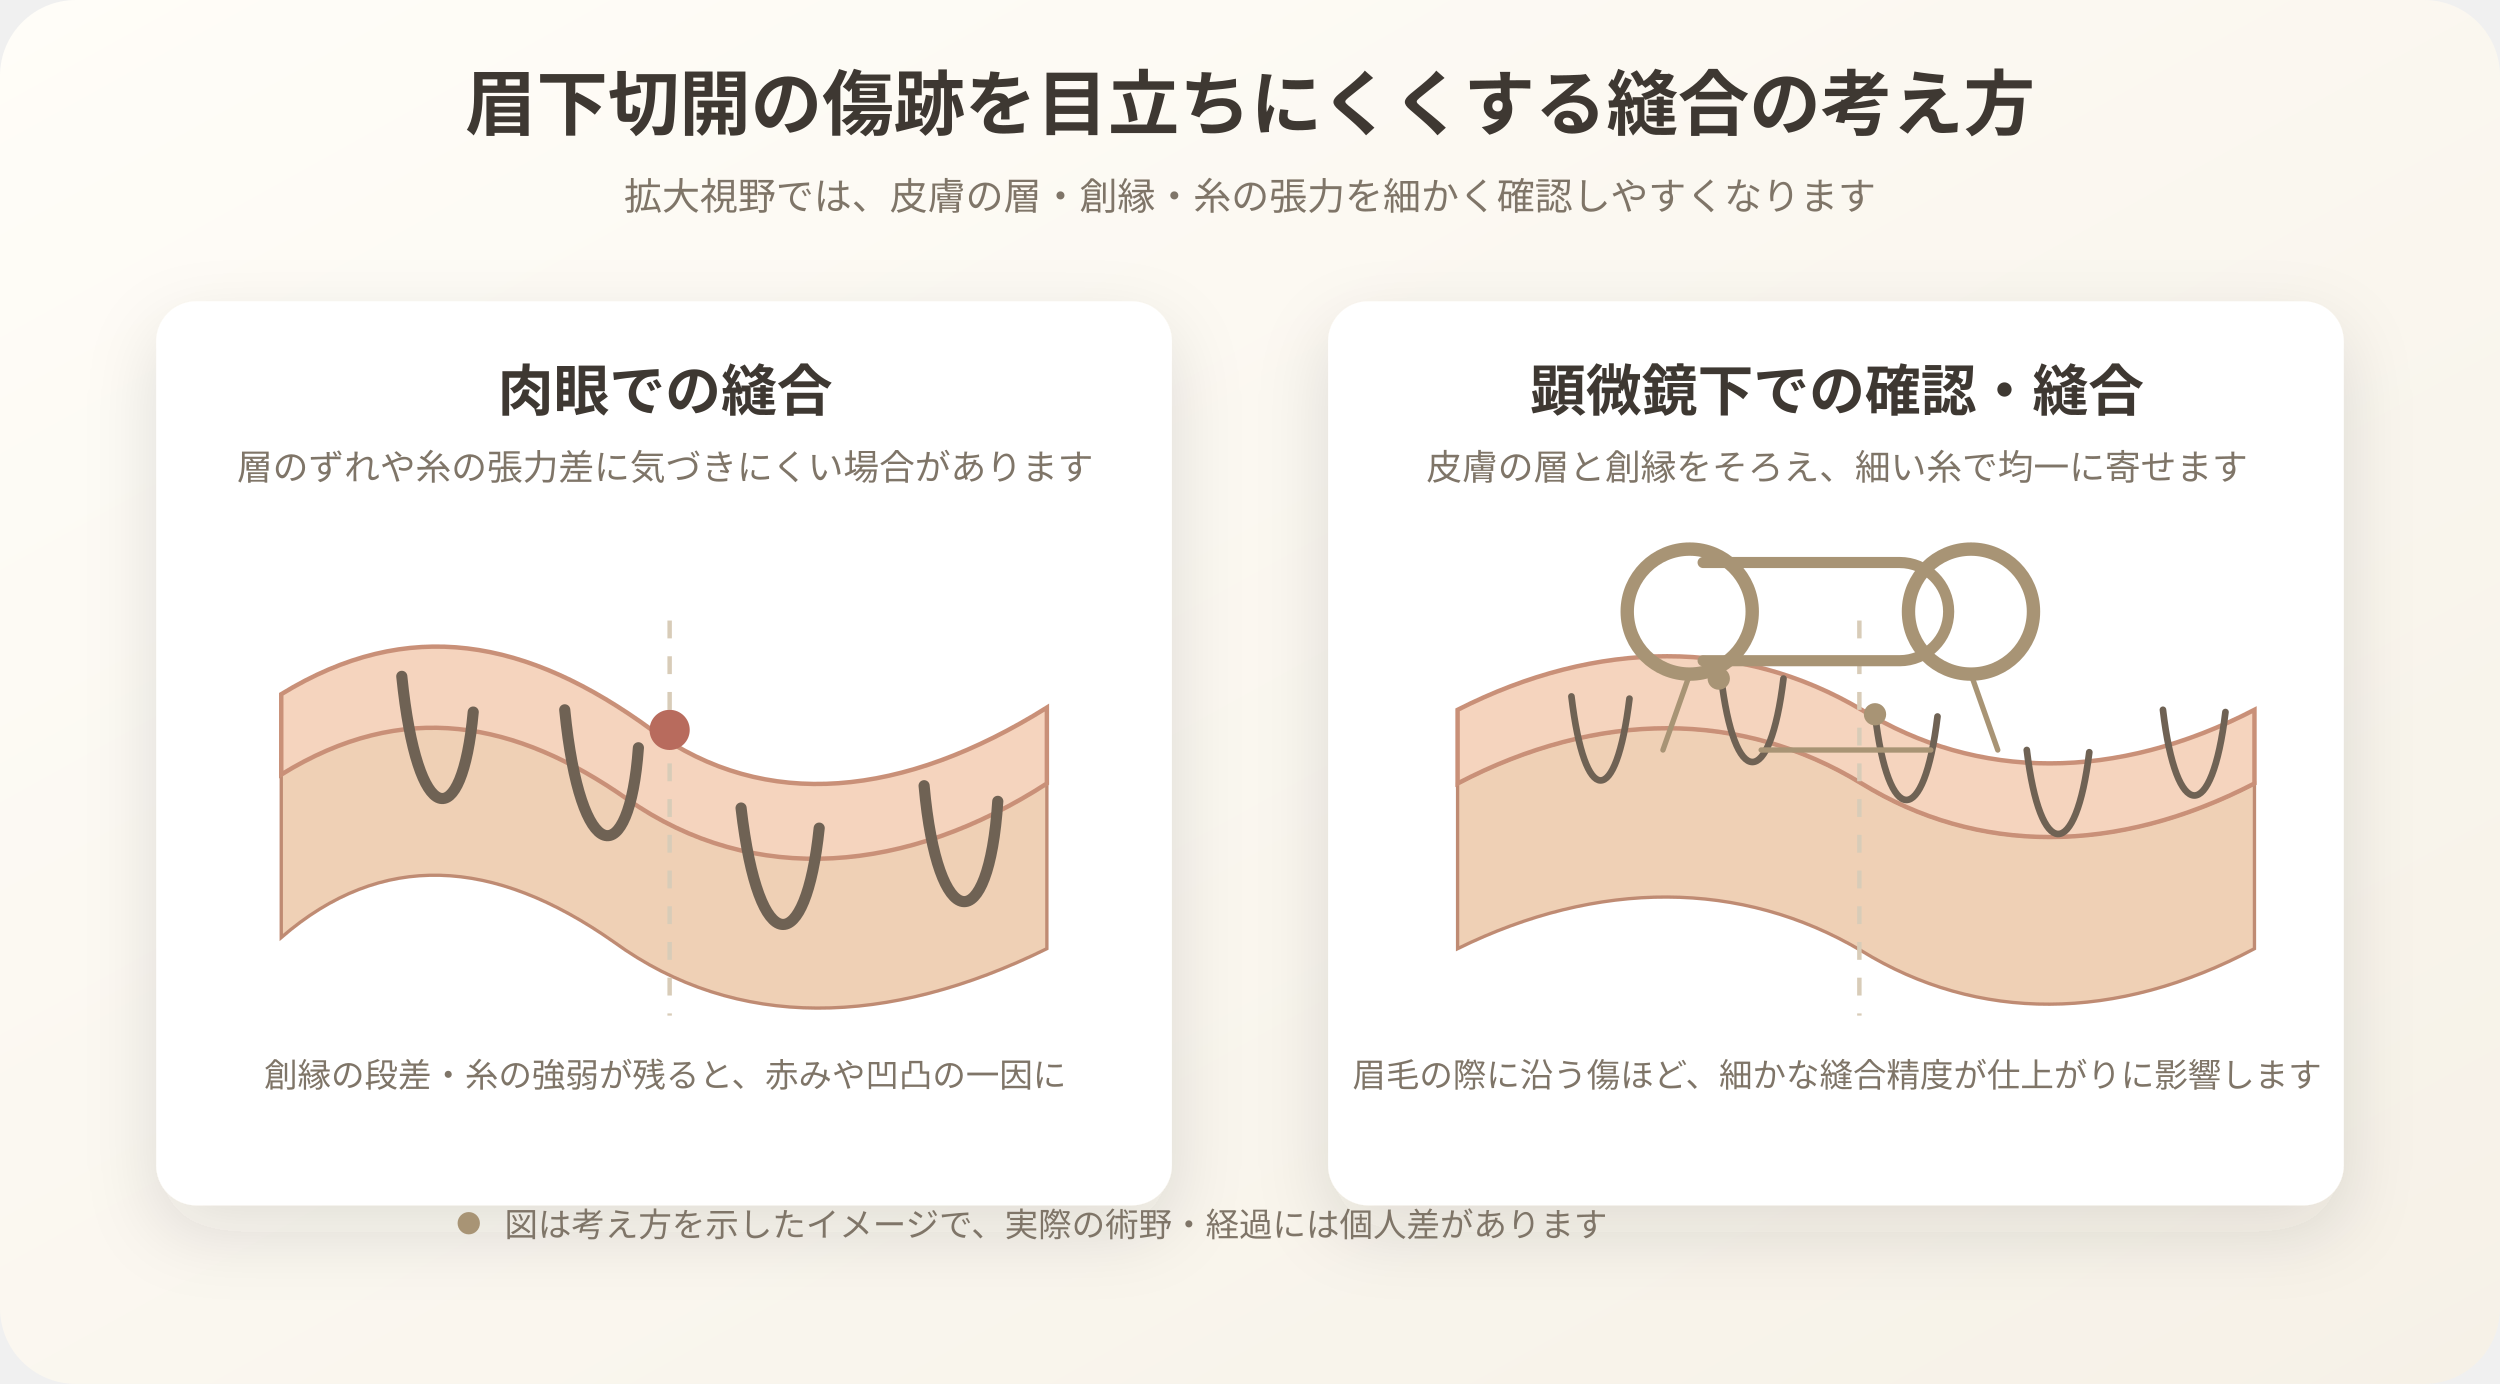
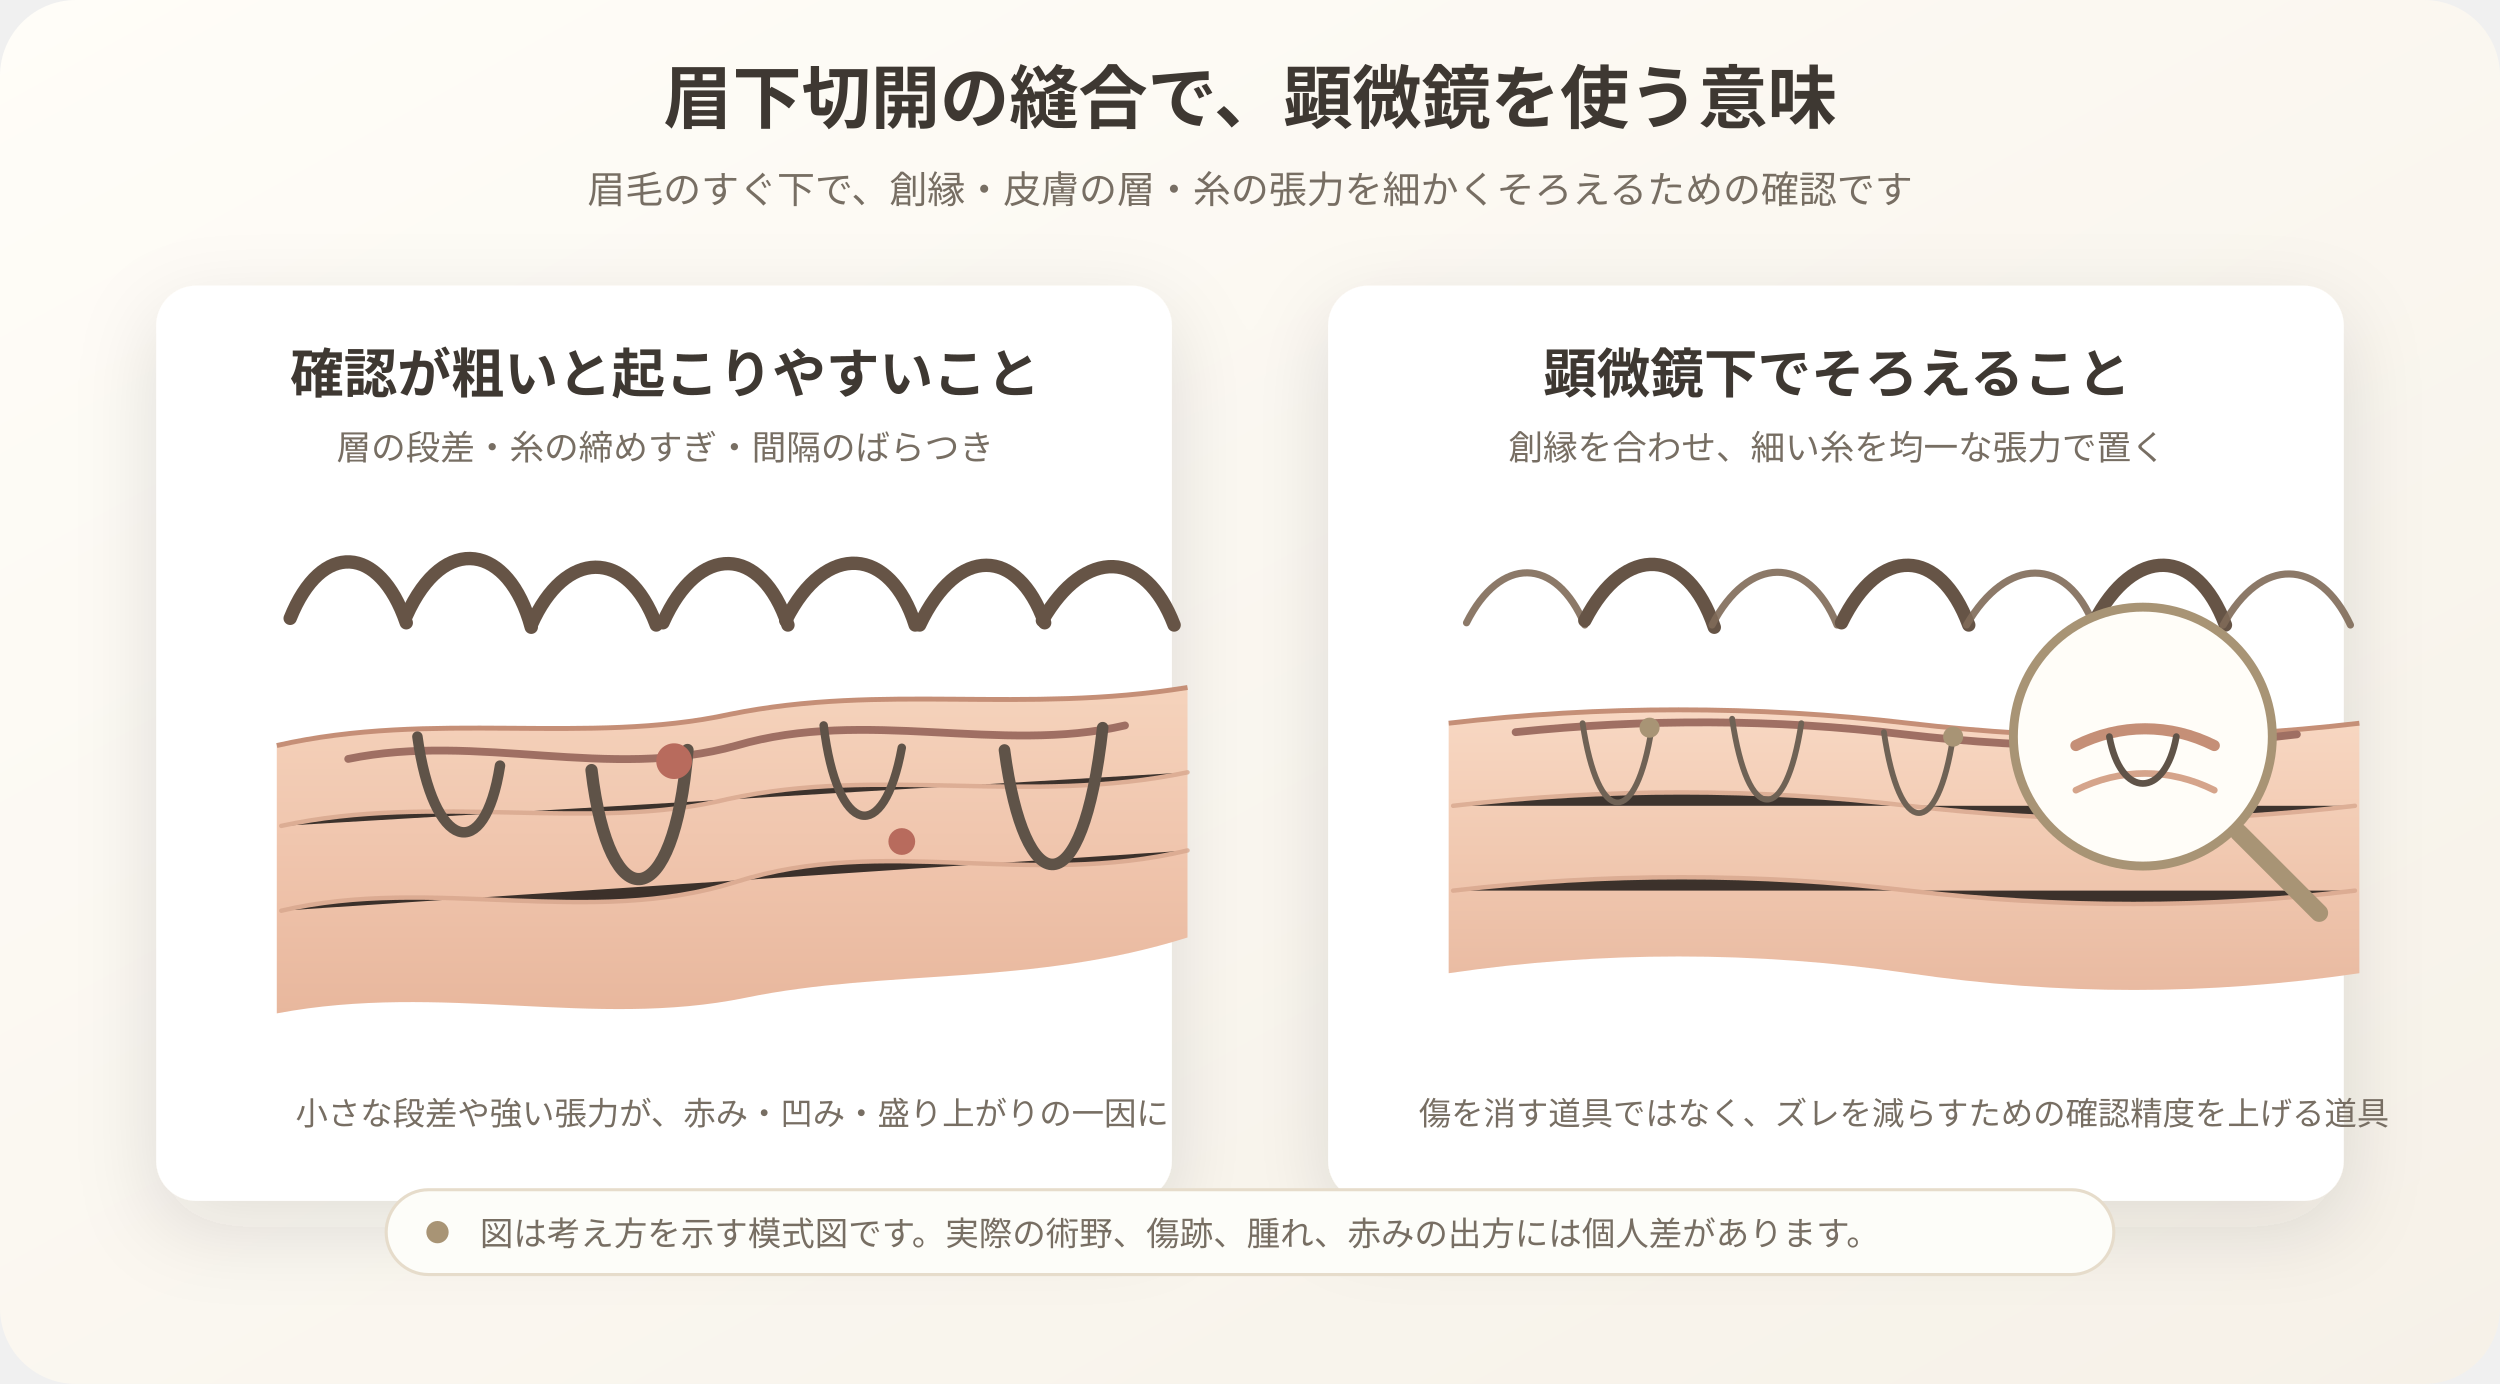
<svg xmlns="http://www.w3.org/2000/svg" viewBox="0 0 1120 620" role="img" aria-labelledby="title desc">
  <defs>
    <linearGradient id="bg" x1="0" y1="0" x2="1" y2="1">
      <stop offset="0" stop-color="#fffdf8" />
-       <stop offset="1" stop-color="#f6f1e7" />
+       <stop offset="1" stop-color="#f6f1e8" />
    </linearGradient>
-     <filter id="shadow" x="-12%" y="-12%" width="124%" height="124%">
-       <feDropShadow dx="0" dy="12" stdDeviation="16" flood-color="#3e3832" flood-opacity="0.12" />
+     <linearGradient id="skinLeft" x1="0" y1="0" x2="0" y2="1">
+       <stop offset="0" stop-color="#f5d3bc" />
+       <stop offset="0.5" stop-color="#f0c5ad" />
+       <stop offset="1" stop-color="#e8b79d" />
+     </linearGradient>
+     <linearGradient id="skinRight" x1="0" y1="0" x2="0" y2="1">
+       <stop offset="0" stop-color="#f8d8c3" />
+       <stop offset="0.5" stop-color="#f1c9b1" />
+       <stop offset="1" stop-color="#e9baa1" />
+     </linearGradient>
+     <filter id="softShadow" x="-12%" y="-12%" width="124%" height="124%">
+       <feDropShadow dx="0" dy="12" stdDeviation="18" flood-color="#3e3832" flood-opacity="0.12" />
    </filter>
    <style>
      .label { font-family: "Noto Sans JP", "Hiragino Sans", Arial, sans-serif; fill: #3e3832; }
-       .muted { fill: #7f7568; }
-       .accent { fill: #a89475; }
-       .line { stroke: #a89475; stroke-width: 5; stroke-linecap: round; stroke-linejoin: round; fill: none; }
-       .fine { stroke: #a89475; stroke-width: 2.4; stroke-linecap: round; stroke-linejoin: round; fill: none; }
-       .skin { fill: #f5d4be; stroke: #c99078; stroke-width: 2; }
-       .dermis { fill: #efd0b5; stroke: #bf8b73; stroke-width: 1.5; }
-       .thread { stroke: #6f6254; stroke-linecap: round; fill: none; }
-       .guide { stroke: #d8ccb8; stroke-width: 2; stroke-dasharray: 8 8; }
+       .muted { fill: #776e63; }
+       .panel-title { fill: #3e3832; font-weight: 700; }
+       .hair { stroke: #665446; stroke-width: 6; stroke-linecap: round; fill: none; }
+       .fine-hair { stroke: #7f6a58; stroke-width: 3.2; stroke-linecap: round; fill: none; opacity: 0.9; }
+       .skin-outline { stroke: #c58f77; stroke-width: 2.2; fill: none; }
+       .layer-line { stroke: #d5a48b; stroke-width: 2; stroke-linecap: round; opacity: 0.75; }
+       .incision { stroke: #9f6f63; stroke-width: 3.5; stroke-linecap: round; fill: none; }
+       .suture { stroke: #5f5348; stroke-linecap: round; stroke-linejoin: round; fill: none; }
+       .suture-soft { stroke: #6f6255; stroke-width: 2.6; stroke-linecap: round; stroke-linejoin: round; fill: none; }
+       .alert { fill: #b86b5d; }
+       .ok { fill: #a89475; }
+       .guide { stroke: #e7dece; stroke-width: 2; stroke-dasharray: 7 7; }
+       .chip { fill: #fdfdf9; stroke: #e6dccb; stroke-width: 1.4; }
    </style>
  </defs>
  <rect width="1120" height="620" rx="34" fill="url(#bg)" />
-   <text class="label" x="560" y="58" font-size="32" font-weight="700" text-anchor="middle">眉下切開の傷跡を目立ちにくくする縫合の考え方</text>
-   <text class="label muted" x="560" y="94" font-size="17" text-anchor="middle">拡大視野では、皮膚の層・創縁・糸の張力を細かく確認しやすくなります</text>
-   <g filter="url(#shadow)">
-     <rect x="70" y="135" width="455" height="405" rx="18" fill="#fff" />
-     <rect x="595" y="135" width="455" height="405" rx="18" fill="#fff" />
+   <text class="label" x="560" y="55" font-size="31" font-weight="700" text-anchor="middle">眉下切開の縫合で、顕微鏡を使う意味</text>
+   <text class="label muted" x="560" y="91" font-size="17" text-anchor="middle">眉毛のすぐ下で、創縁・皮膚の層・糸の張力を細かくそろえるための確認です</text>
+   <g filter="url(#softShadow)">
+     <rect x="70" y="128" width="455" height="410" rx="18" fill="#fff" />
+     <rect x="595" y="128" width="455" height="410" rx="18" fill="#fff" />
  </g>
-   <text class="label" x="298" y="184" font-size="25" font-weight="700" text-anchor="middle">肉眼での縫合</text>
-   <text class="label muted" x="298" y="215" font-size="16" text-anchor="middle">層のずれや糸の張力差に気づきにくい場合があります</text>
-   <path class="dermis" d="M126 340 C180 300, 236 304, 288 342 C338 378, 408 374, 469 333 L469 425 C398 460, 330 462, 275 422 C221 384, 171 381, 126 420 Z" />
-   <path class="skin" d="M126 311 C183 276, 236 286, 292 327 C343 364, 405 357, 469 317 L469 351 C407 391, 338 398, 281 358 C231 323, 181 313, 126 347 Z" />
-   <line class="guide" x1="300" y1="278" x2="300" y2="455" />
-   <path class="thread" stroke-width="5" d="M180 303 C187 372, 207 374, 212 319" />
-   <path class="thread" stroke-width="5" d="M253 318 C260 389, 282 391, 286 335" />
-   <path class="thread" stroke-width="5" d="M332 362 C340 431, 361 429, 367 371" />
-   <path class="thread" stroke-width="5" d="M414 352 C420 419, 443 421, 447 359" />
-   <circle cx="300" cy="327" r="9" fill="#b86b5d" />
-   <text class="label muted" x="298" y="487" font-size="15" text-anchor="middle">創縁の段差・糸の強弱が残ると、赤みや凹凸の一因に</text>
-   <text class="label" x="823" y="184" font-size="25" font-weight="700" text-anchor="middle">顕微鏡下での確認・縫合</text>
-   <text class="label muted" x="823" y="215" font-size="16" text-anchor="middle">皮膚の層と創縁をそろえ、細い糸で均一に寄せます</text>
-   <path class="dermis" d="M653 351 C716 318, 780 318, 834 351 C886 383, 948 383, 1010 351 L1010 425 C948 458, 886 458, 834 426 C780 394, 716 394, 653 425 Z" />
-   <path class="skin" d="M653 318 C716 286, 780 286, 834 318 C886 350, 948 350, 1010 318 L1010 351 C948 383, 886 383, 834 351 C780 318, 716 318, 653 351 Z" />
-   <line class="guide" x1="833" y1="278" x2="833" y2="455" />
-   <path class="thread" stroke-width="3" d="M704 312 C710 362, 724 362, 730 313" />
-   <path class="thread" stroke-width="3" d="M771 303 C777 354, 793 354, 799 304" />
-   <path class="thread" stroke-width="3" d="M840 320 C846 371, 862 371, 868 321" />
-   <path class="thread" stroke-width="3" d="M908 336 C914 386, 930 386, 936 337" />
-   <path class="thread" stroke-width="3" d="M969 318 C975 369, 991 369, 997 319" />
-   <circle cx="770" cy="304" r="5" fill="#a89475" />
-   <circle cx="840" cy="320" r="5" fill="#a89475" />
-   <g transform="translate(715 244)">
-     <path class="line" d="M48 8 h88 a22 22 0 0 1 22 22 v0 a22 22 0 0 1 -22 22 h-88" />
-     <circle cx="42" cy="30" r="28" fill="none" stroke="#a89475" stroke-width="6" />
-     <circle cx="168" cy="30" r="28" fill="none" stroke="#a89475" stroke-width="6" />
-     <path class="fine" d="M42 58 L30 92 M168 58 L180 92 M74 92 H150" />
+   <text class="label panel-title" x="298" y="176" font-size="24" text-anchor="middle">確認が粗いと起こりやすいこと</text>
+   <text class="label muted" x="298" y="206" font-size="15.5" text-anchor="middle">層の段差・糸の締めすぎ・間隔のばらつき</text>
+   <g transform="translate(112 242)">
+     <path class="hair" d="M18 35 C32 0, 58 2, 70 37" />
+     <path class="hair" d="M70 34 C87 -4, 116 2, 126 39" />
+     <path class="hair" d="M126 38 C141 4, 169 3, 182 38" />
+     <path class="hair" d="M185 37 C201 1, 229 2, 241 38" />
+     <path class="hair" d="M240 36 C258 0, 287 3, 298 38" />
+     <path class="hair" d="M300 38 C317 2, 344 3, 356 37" />
+     <path class="hair" d="M355 36 C374 3, 401 4, 414 38" />
+     <path d="M12 92 C82 76, 151 92, 215 78 C284 64, 346 78, 420 66 L420 178 C350 200, 285 192, 222 205 C154 219, 86 198, 12 212 Z" fill="url(#skinLeft)" />
+     <path class="skin-outline" d="M12 92 C82 76, 151 92, 215 78 C284 64, 346 78, 420 66" />
+     <path class="layer-line" d="M14 128 C83 113, 153 131, 214 116 C283 101, 348 119, 420 104" />
+     <path class="layer-line" d="M14 166 C82 150, 152 174, 218 153 C284 132, 349 156, 420 139" />
+     <path class="incision" d="M44 98 C102 86, 161 108, 218 92 C276 75, 336 96, 392 83" />
+     <path class="suture" stroke-width="4.7" d="M75 88 C82 139, 105 146, 112 101" />
+     <path class="suture" stroke-width="5.5" d="M153 103 C161 171, 190 168, 196 94" />
+     <path class="suture" stroke-width="3.8" d="M257 83 C263 133, 284 137, 292 93" />
+     <path class="suture" stroke-width="5.2" d="M338 94 C347 162, 373 166, 382 84" />
+     <circle class="alert" cx="190" cy="99" r="8" />
+     <circle class="alert" cx="292" cy="135" r="6" />
+     <text class="label muted" x="216" y="262" font-size="14.5" text-anchor="middle">小さな段差や強い張力が、赤み・凹み・盛り上がりの一因に</text>
  </g>
-   <text class="label muted" x="823" y="487" font-size="15" text-anchor="middle">眉毛の際に沿う傷ほど、細かな縫合精度が仕上がりに影響します</text>
-   <g transform="translate(210 548)">
-     <circle cx="0" cy="0" r="5" fill="#a89475" />
-     <text class="label muted" x="16" y="6" font-size="15">図は考え方を示したイメージで、実際の術野・経過には個人差があります</text>
+   <text class="label panel-title" x="823" y="176" font-size="24" text-anchor="middle">顕微鏡下でそろえること</text>
+   <text class="label muted" x="823" y="206" font-size="15.5" text-anchor="middle">創縁を合わせ、細い糸を均一な張力で置く</text>
+   <g transform="translate(637 242)">
+     <path class="fine-hair" d="M20 37 C35 7, 60 7, 73 38" />
+     <path class="hair" d="M73 36 C91 1, 119 3, 131 39" />
+     <path class="fine-hair" d="M130 38 C146 7, 173 6, 186 38" />
+     <path class="hair" d="M188 37 C205 2, 232 3, 245 38" />
+     <path class="fine-hair" d="M244 38 C262 7, 289 7, 301 38" />
+     <path class="hair" d="M301 37 C319 2, 347 3, 360 38" />
+     <path class="fine-hair" d="M359 38 C376 7, 402 8, 416 38" />
+     <path d="M12 82 C80 74, 150 74, 218 82 C286 90, 352 90, 420 82 L420 194 C352 204, 286 204, 218 194 C150 184, 80 184, 12 194 Z" fill="url(#skinRight)" />
+     <path class="skin-outline" d="M12 82 C80 74, 150 74, 218 82 C286 90, 352 90, 420 82" />
+     <path class="layer-line" d="M14 119 C82 111, 151 111, 218 119 C286 127, 352 127, 418 119" />
+     <path class="layer-line" d="M14 157 C82 149, 151 149, 218 157 C286 165, 352 165, 418 157" />
+     <path class="incision" d="M42 86 C100 80, 158 80, 216 87 C275 94, 334 94, 392 87" />
+     <path class="suture-soft" d="M72 82 C79 129, 96 129, 103 84" />
+     <path class="suture-soft" d="M139 80 C146 128, 163 128, 170 82" />
+     <path class="suture-soft" d="M207 86 C214 134, 231 134, 238 88" />
+     <path class="suture-soft" d="M275 92 C282 140, 299 140, 306 94" />
+     <path class="suture-soft" d="M342 91 C349 138, 366 138, 373 92" />
+     <circle class="ok" cx="102" cy="84" r="4.5" />
+     <circle class="ok" cx="238" cy="88" r="4.5" />
+     <circle class="ok" cx="373" cy="92" r="4.5" />
+     <g transform="translate(265 30)">
+       <circle cx="58" cy="58" r="58" fill="#fffdf8" stroke="#a89475" stroke-width="4" />
+       <path d="M28 62 C48 52, 70 52, 90 62" stroke="#c58f77" stroke-width="5" stroke-linecap="round" fill="none" />
+       <path d="M28 82 C48 72, 70 72, 90 82" stroke="#d5a48b" stroke-width="3" stroke-linecap="round" fill="none" />
+       <path d="M43 58 C48 86, 68 86, 73 58" stroke="#5f5348" stroke-width="3" stroke-linecap="round" fill="none" />
+       <path d="M101 101 L137 137" stroke="#a89475" stroke-width="8" stroke-linecap="round" />
+     </g>
+     <text class="label muted" x="216" y="262" font-size="14.5" text-anchor="middle">傷を消す道具ではなく、ズレを減らすための確認精度を上げる道具</text>
+   </g>
+   <g transform="translate(173 552)">
+     <rect class="chip" x="0" y="-19" width="774" height="38" rx="19" />
+     <circle cx="23" cy="0" r="5" fill="#a89475" />
+     <text class="label muted" x="42" y="6" font-size="15">
+       図は考え方を示す模式図です。実際の術野、傷跡、腫れ、赤みの出方には個人差があります。
+     </text>
  </g>
</svg>
